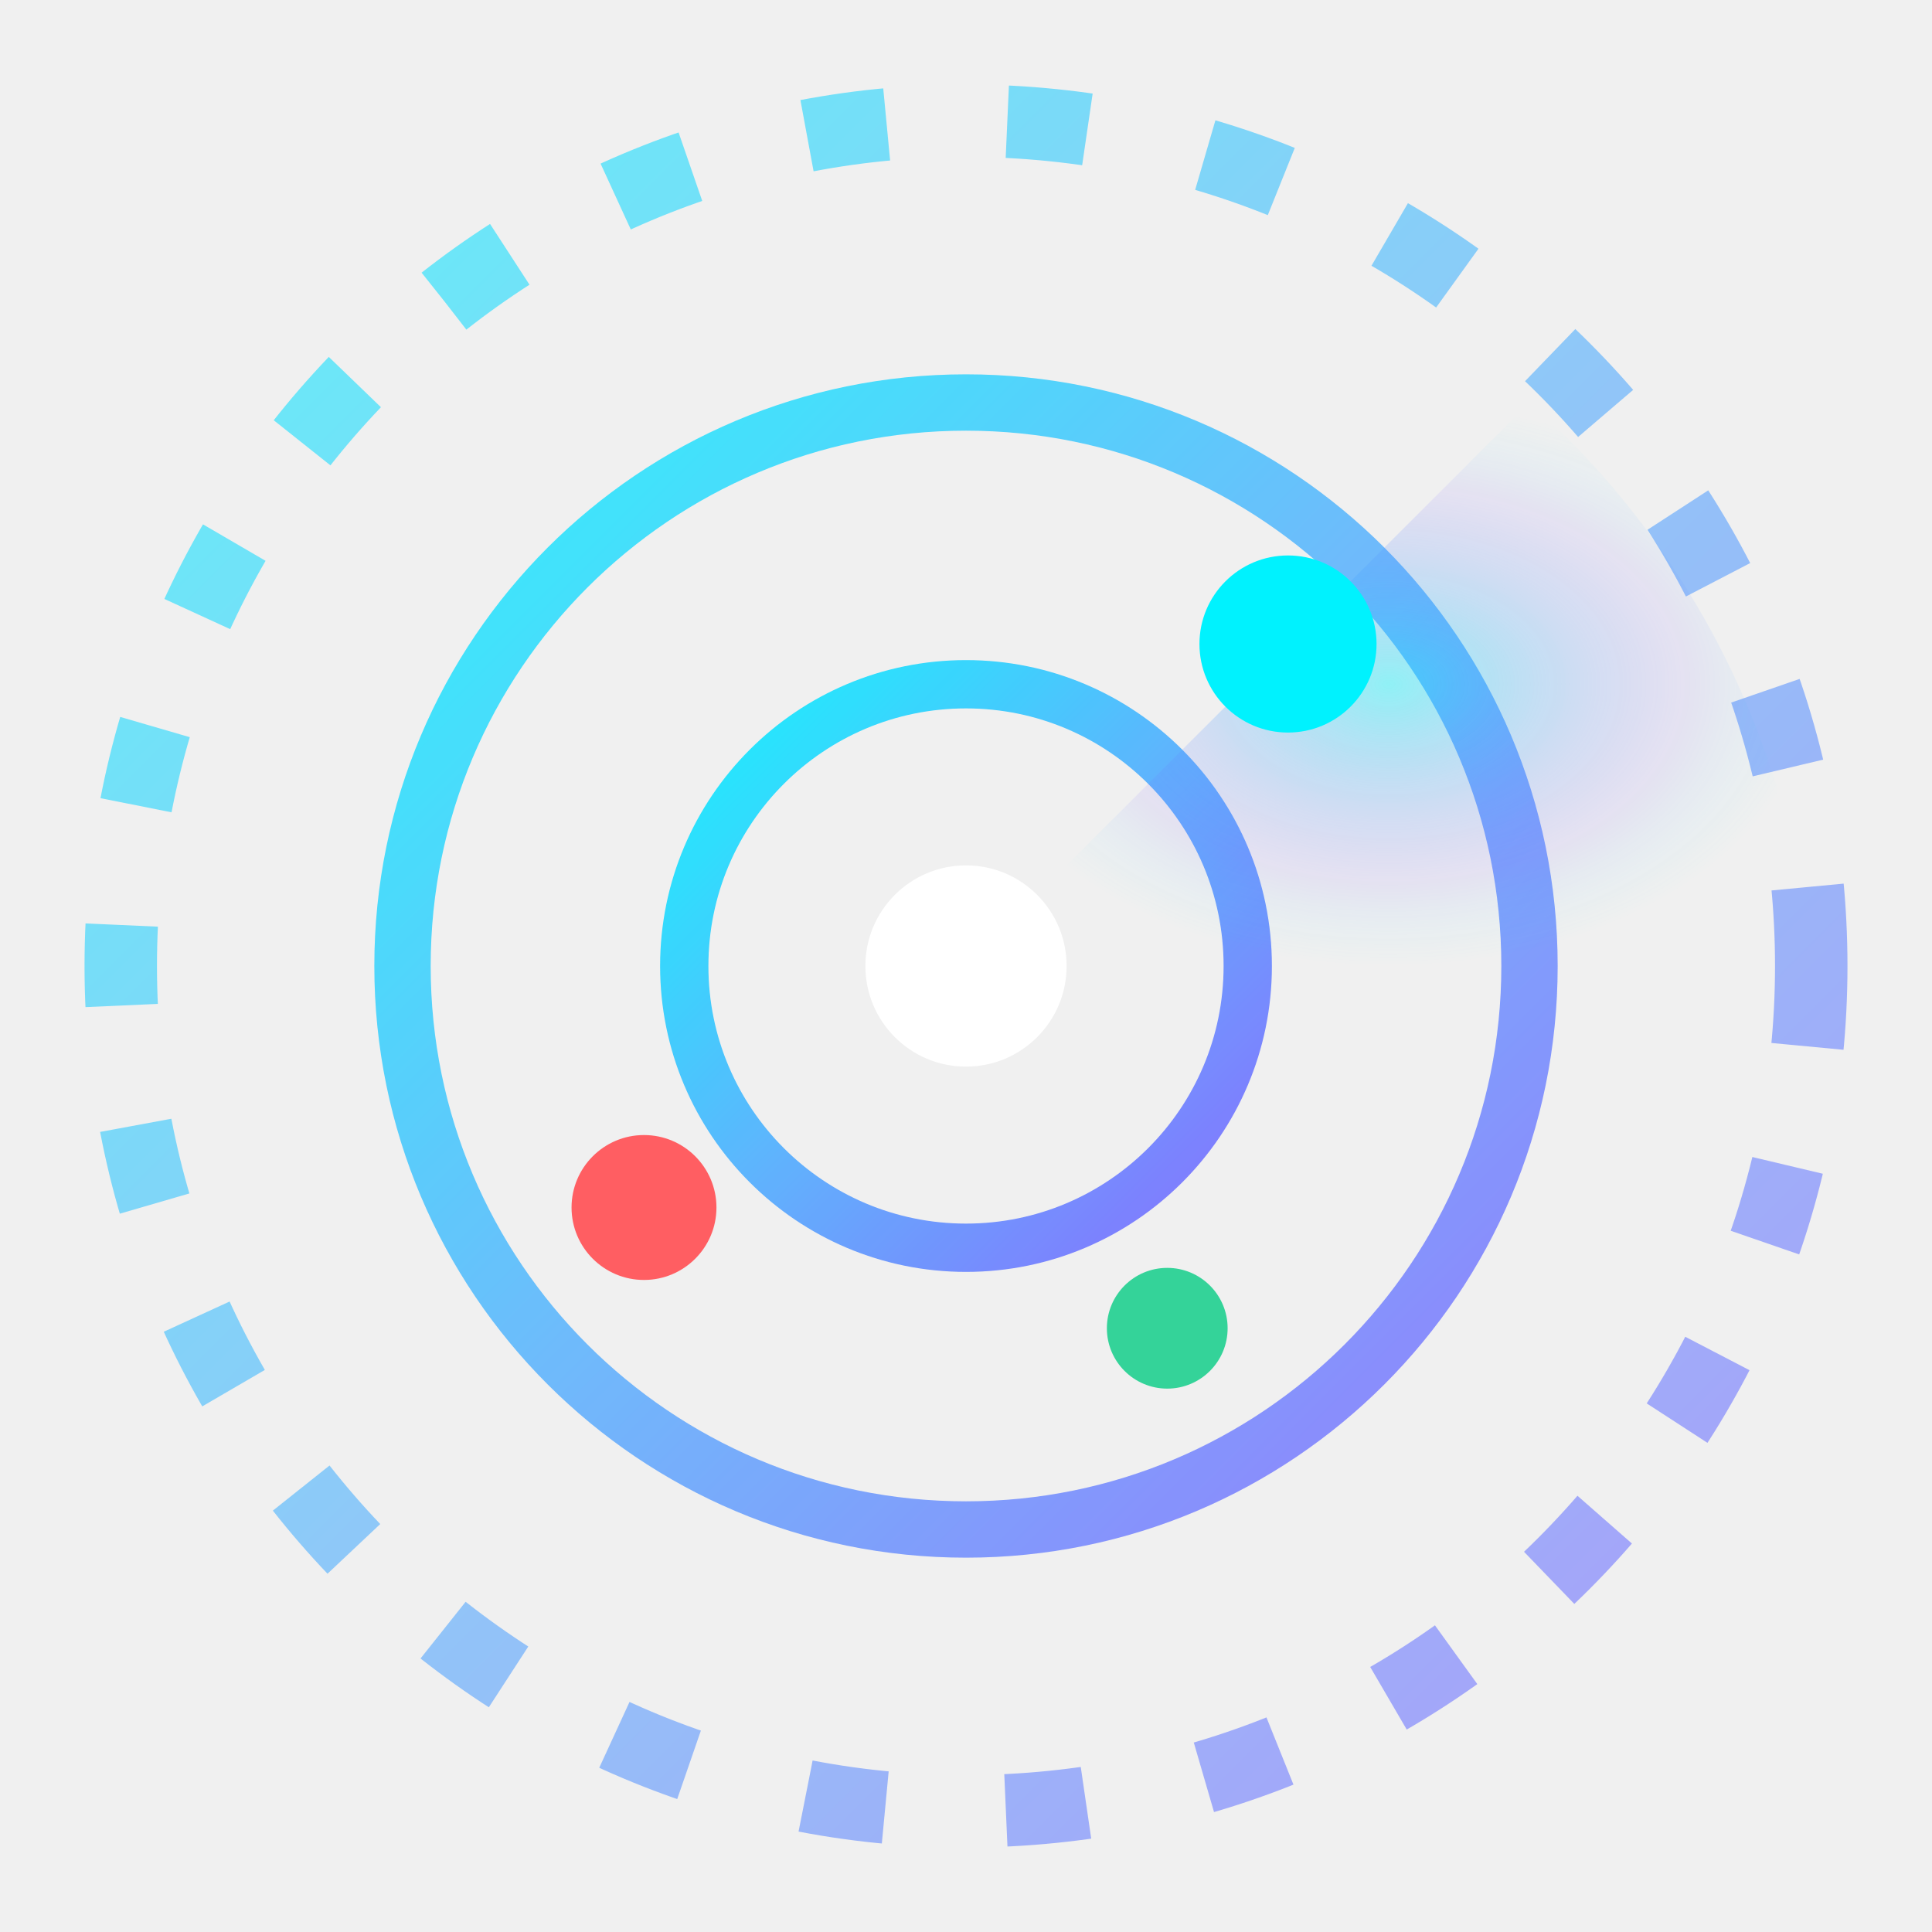
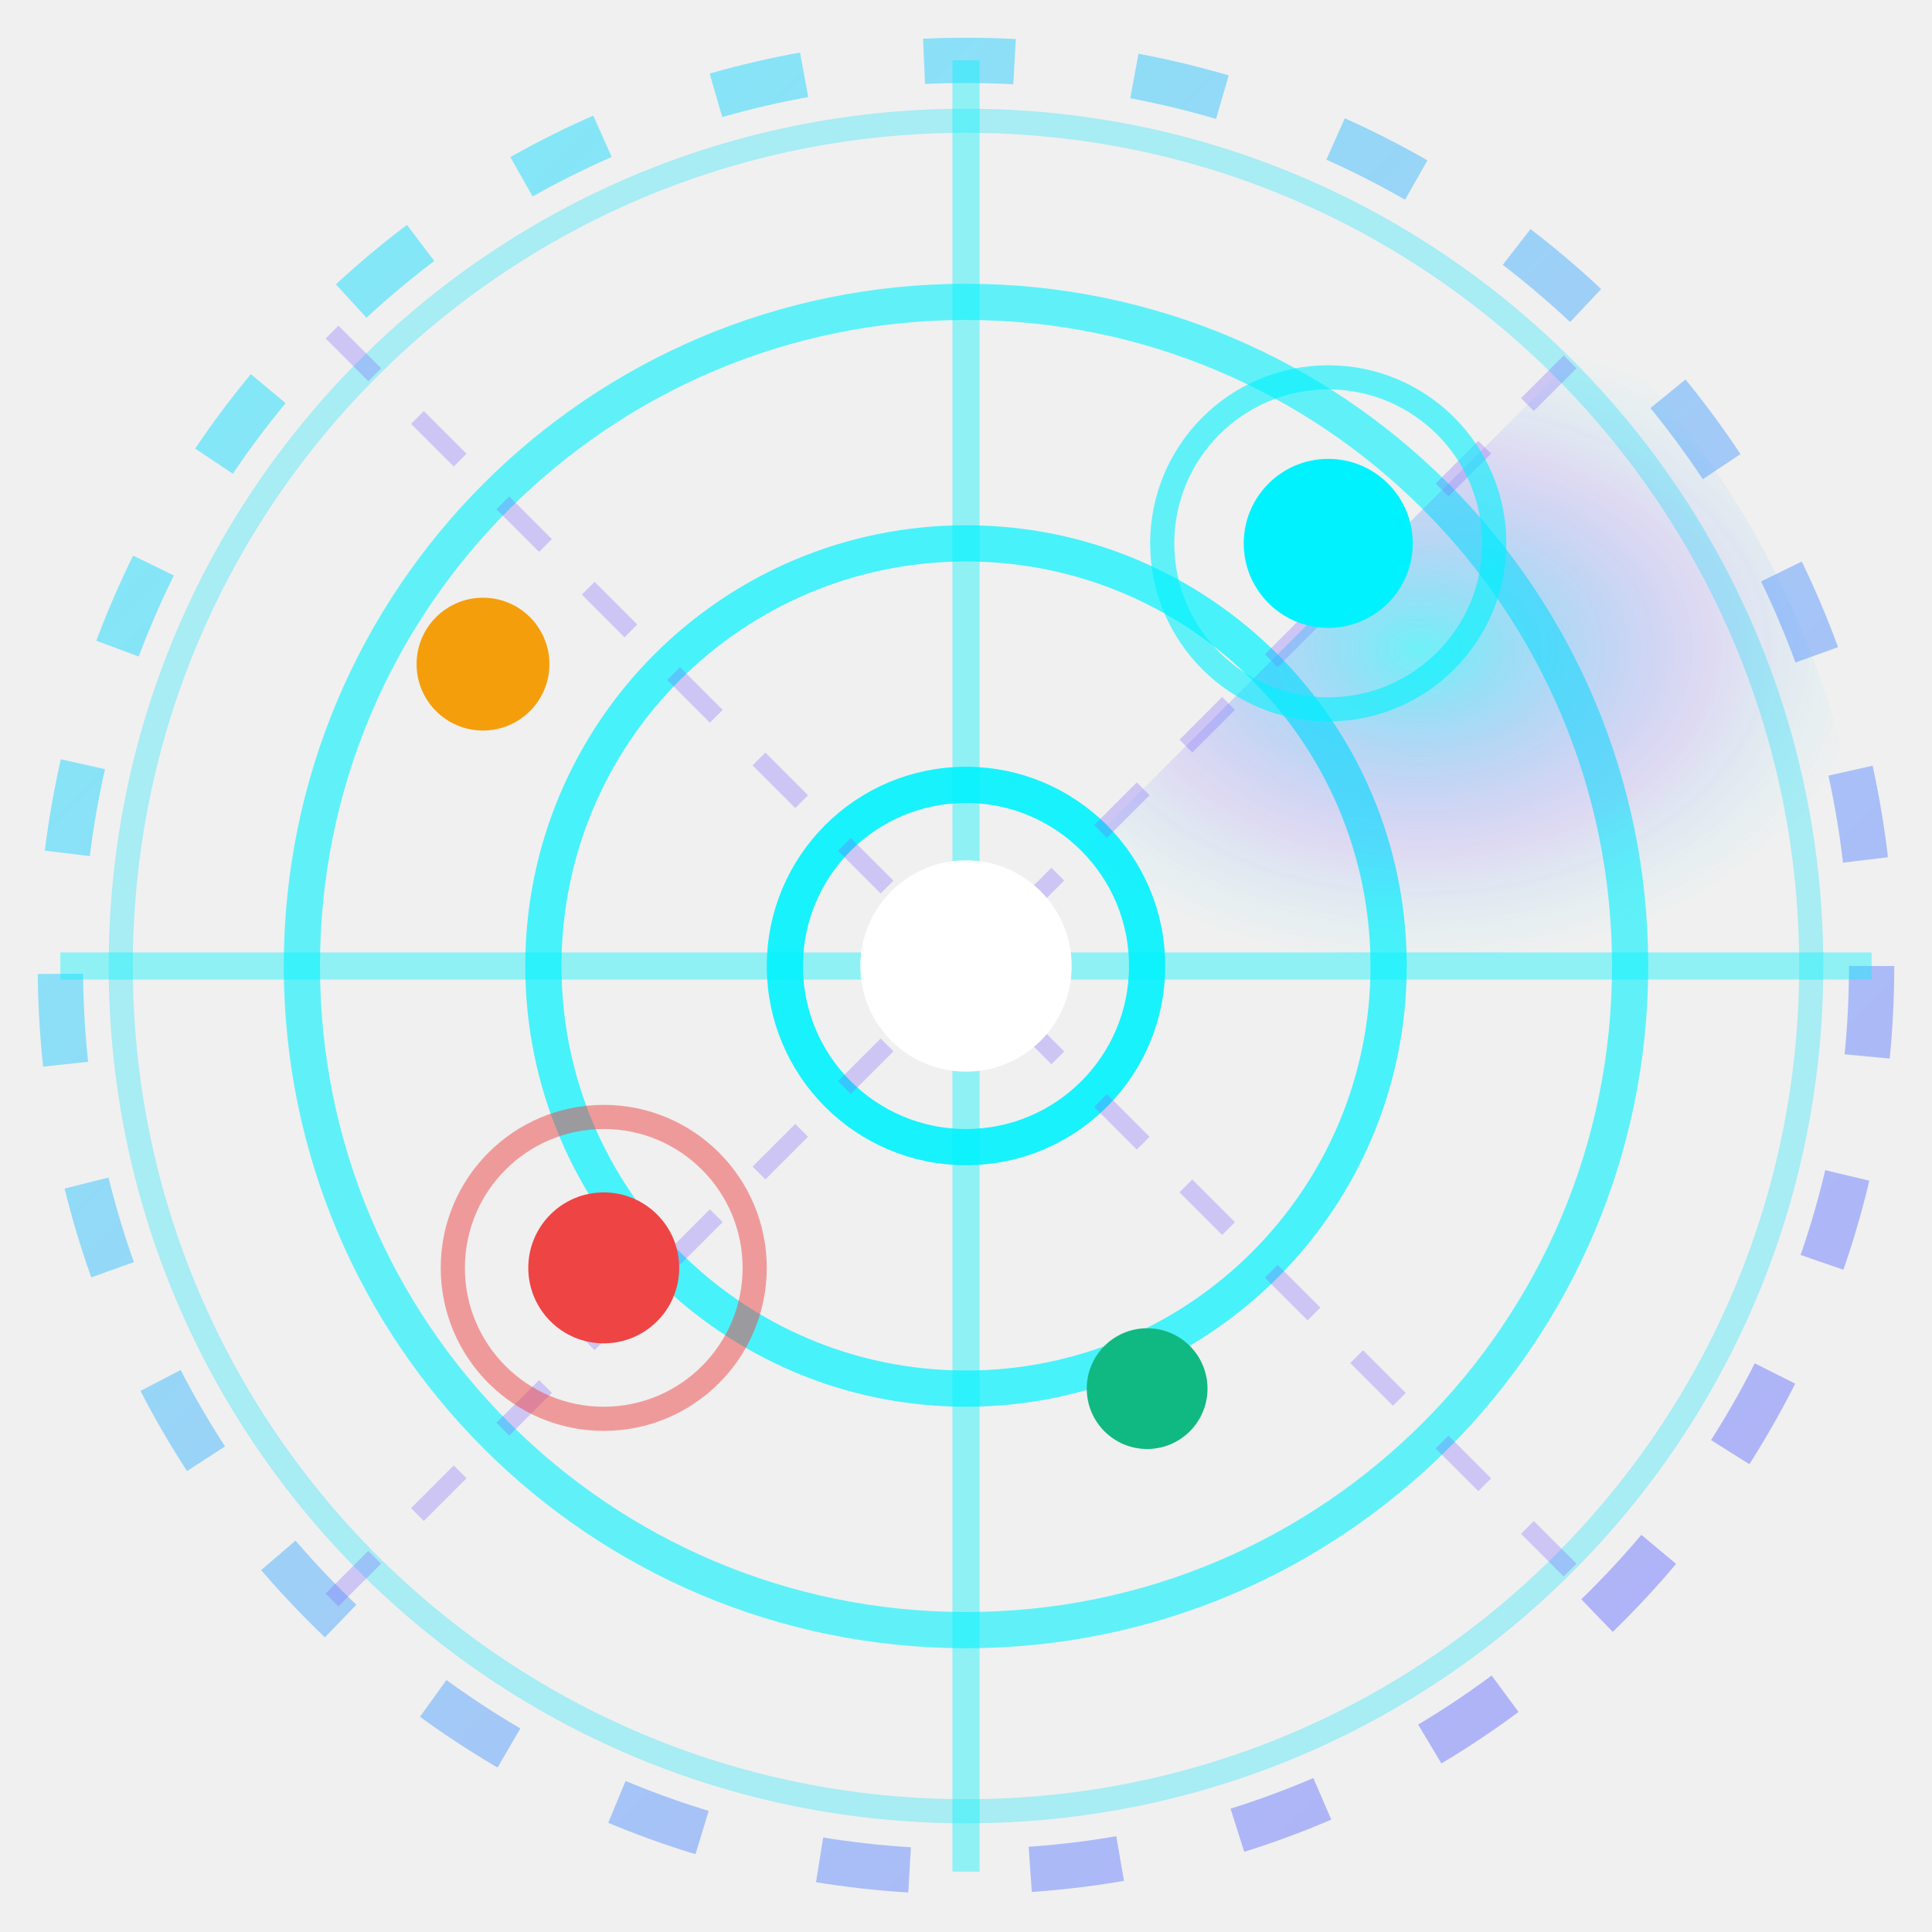
- <svg xmlns="http://www.w3.org/2000/svg" viewBox="0 0 48 48" fill="none">
+ <svg xmlns="http://www.w3.org/2000/svg" viewBox="0 0 64 64" fill="none">
  <defs>
-     <linearGradient id="sentientGrad" x1="0%" y1="0%" x2="100%" y2="100%">
+     <linearGradient id="radar-chassis-grad" x1="0%" y1="0%" x2="100%" y2="100%">
      <stop offset="0%" stop-color="#00F2FE" />
      <stop offset="50%" stop-color="#4FACFE" />
      <stop offset="100%" stop-color="#7B61FF" />
    </linearGradient>
-     <radialGradient id="sentientSweep" cx="50%" cy="50%" r="50%">
-       <stop offset="0%" stop-color="#00F2FE" stop-opacity="0.8" />
-       <stop offset="70%" stop-color="#7B61FF" stop-opacity="0.2" />
+     <radialGradient id="radar-sweep-beam" cx="50%" cy="50%" r="50%">
+       <stop offset="0%" stop-color="#00F2FE" stop-opacity="0.9" />
+       <stop offset="65%" stop-color="#7B61FF" stop-opacity="0.25" />
      <stop offset="100%" stop-color="#00F2FE" stop-opacity="0" />
    </radialGradient>
  </defs>
-   <circle cx="24" cy="24" r="21" stroke="url(#sentientGrad)" stroke-width="1.8" stroke-dasharray="2 3" opacity="0.6" />
-   <circle cx="24" cy="24" r="14" stroke="url(#sentientGrad)" stroke-width="1.4" opacity="0.8" />
-   <circle cx="24" cy="24" r="7" stroke="url(#sentientGrad)" stroke-width="1.2" opacity="0.9" />
-   <line x1="24" y1="3" x2="24" y2="45" stroke="url(#sentientGrad)" stroke-width="1" opacity="0.4" />
-   <line x1="3" y1="24" x2="45" y2="24" stroke="url(#sentientGrad)" stroke-width="1" opacity="0.4" />
-   <path d="M 24 24 L 38 10 A 21 21 0 0 1 45 24 Z" fill="url(#sentientSweep)" opacity="0.5" />
-   <circle cx="32" cy="16" r="2.2" fill="#00F2FE" />
-   <circle cx="16" cy="30" r="1.8" fill="#FF5E62" />
-   <circle cx="29" cy="33" r="1.5" fill="#34D399" />
-   <circle cx="24" cy="24" r="2.5" fill="#FFFFFF" />
+   <circle cx="32" cy="32" r="30" stroke="url(#radar-chassis-grad)" stroke-width="1.5" stroke-opacity="0.5" stroke-dasharray="3 4" />
+   <circle cx="32" cy="32" r="28" stroke="#00E5FF" stroke-width="0.8" stroke-opacity="0.3" />
+   <circle cx="32" cy="32" r="22" stroke="#00F2FE" stroke-width="1.2" stroke-opacity="0.6" />
+   <circle cx="32" cy="32" r="14" stroke="#00F2FE" stroke-width="1.2" stroke-opacity="0.7" />
+   <circle cx="32" cy="32" r="6" stroke="#00F2FE" stroke-width="1.2" stroke-opacity="0.9" />
+   <line x1="32" y1="2" x2="32" y2="62" stroke="#00F2FE" stroke-width="0.9" stroke-opacity="0.4" />
+   <line x1="2" y1="32" x2="62" y2="32" stroke="#00F2FE" stroke-width="0.9" stroke-opacity="0.4" />
+   <line x1="11" y1="11" x2="53" y2="53" stroke="#7B61FF" stroke-width="0.6" stroke-dasharray="2 2" stroke-opacity="0.3" />
+   <line x1="11" y1="53" x2="53" y2="11" stroke="#7B61FF" stroke-width="0.6" stroke-dasharray="2 2" stroke-opacity="0.3" />
+   <path d="M 32 32 L 53 11 A 30 30 0 0 1 62 32 Z" fill="url(#radar-sweep-beam)" opacity="0.6" />
+   <circle cx="44" cy="18" r="2.8" fill="#00F2FE" />
+   <circle cx="44" cy="18" r="5.5" stroke="#00F2FE" stroke-width="0.8" stroke-opacity="0.6" />
+   <circle cx="20" cy="42" r="2.5" fill="#EF4444" />
+   <circle cx="20" cy="42" r="5" stroke="#EF4444" stroke-width="0.8" stroke-opacity="0.5" />
+   <circle cx="38" cy="46" r="2" fill="#10B981" />
+   <circle cx="16" cy="22" r="2.2" fill="#F59E0B" />
+   <circle cx="32" cy="32" r="3.5" fill="#FFFFFF" />
</svg>
